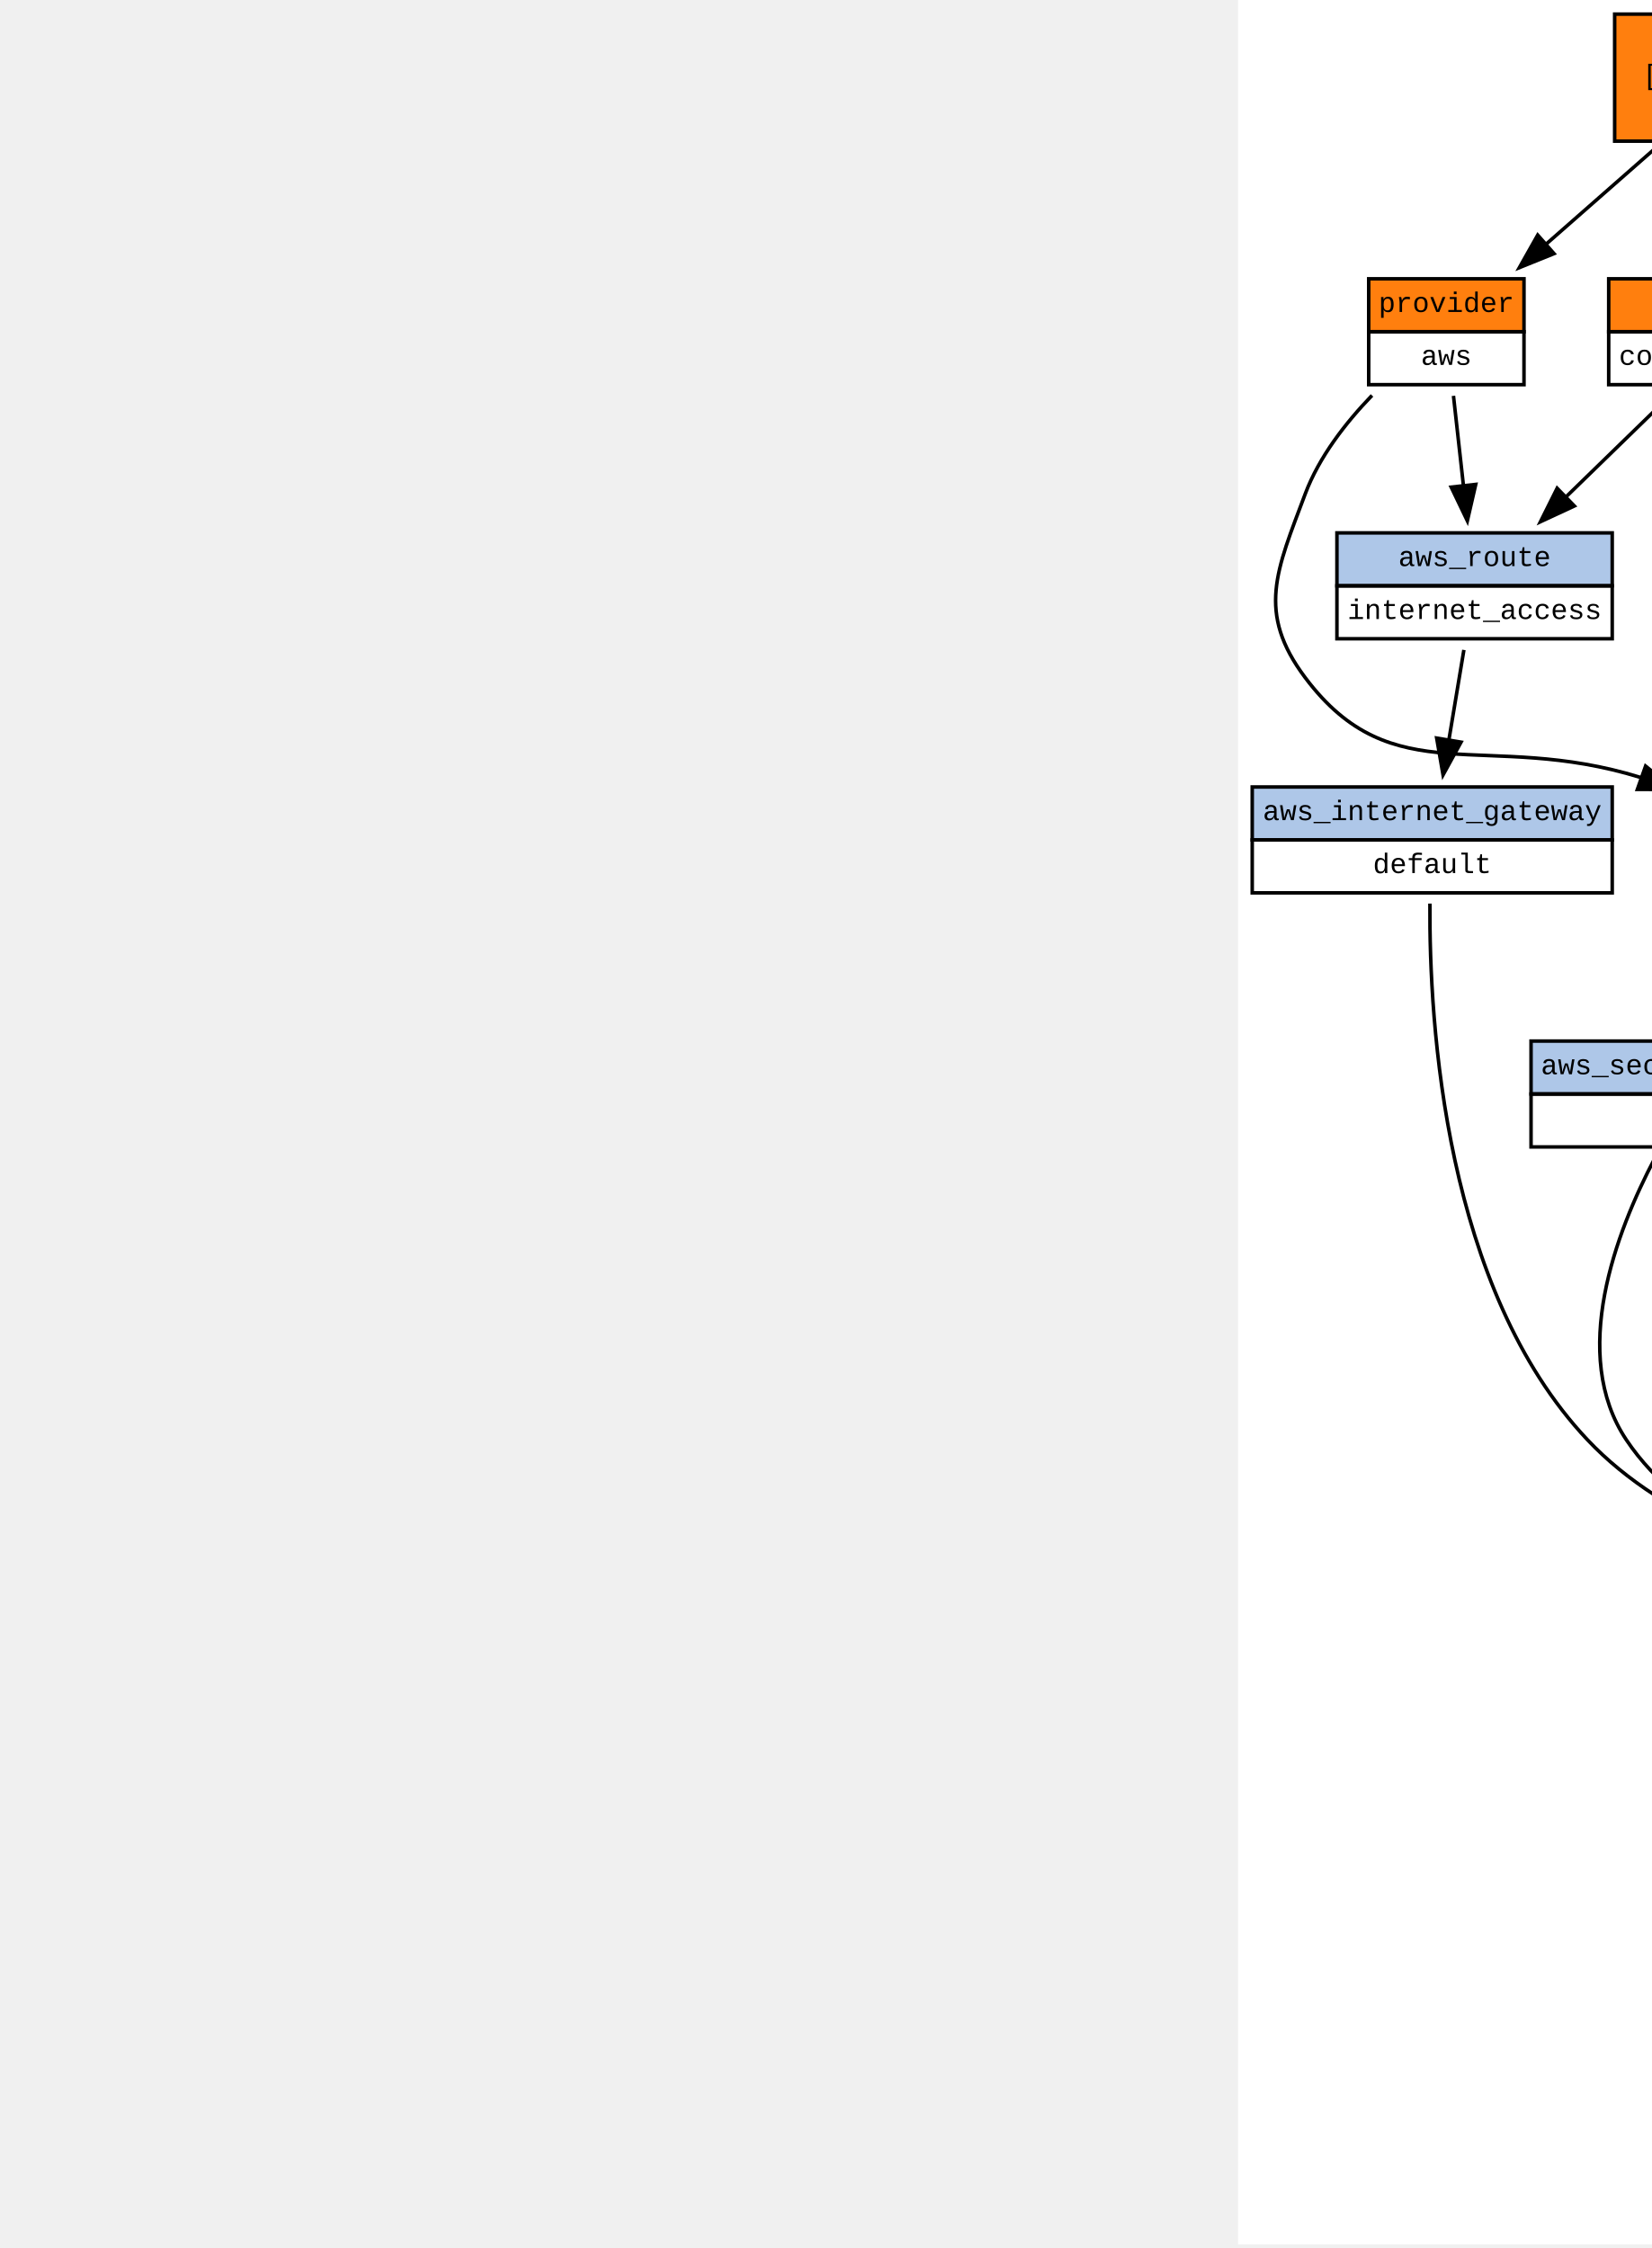
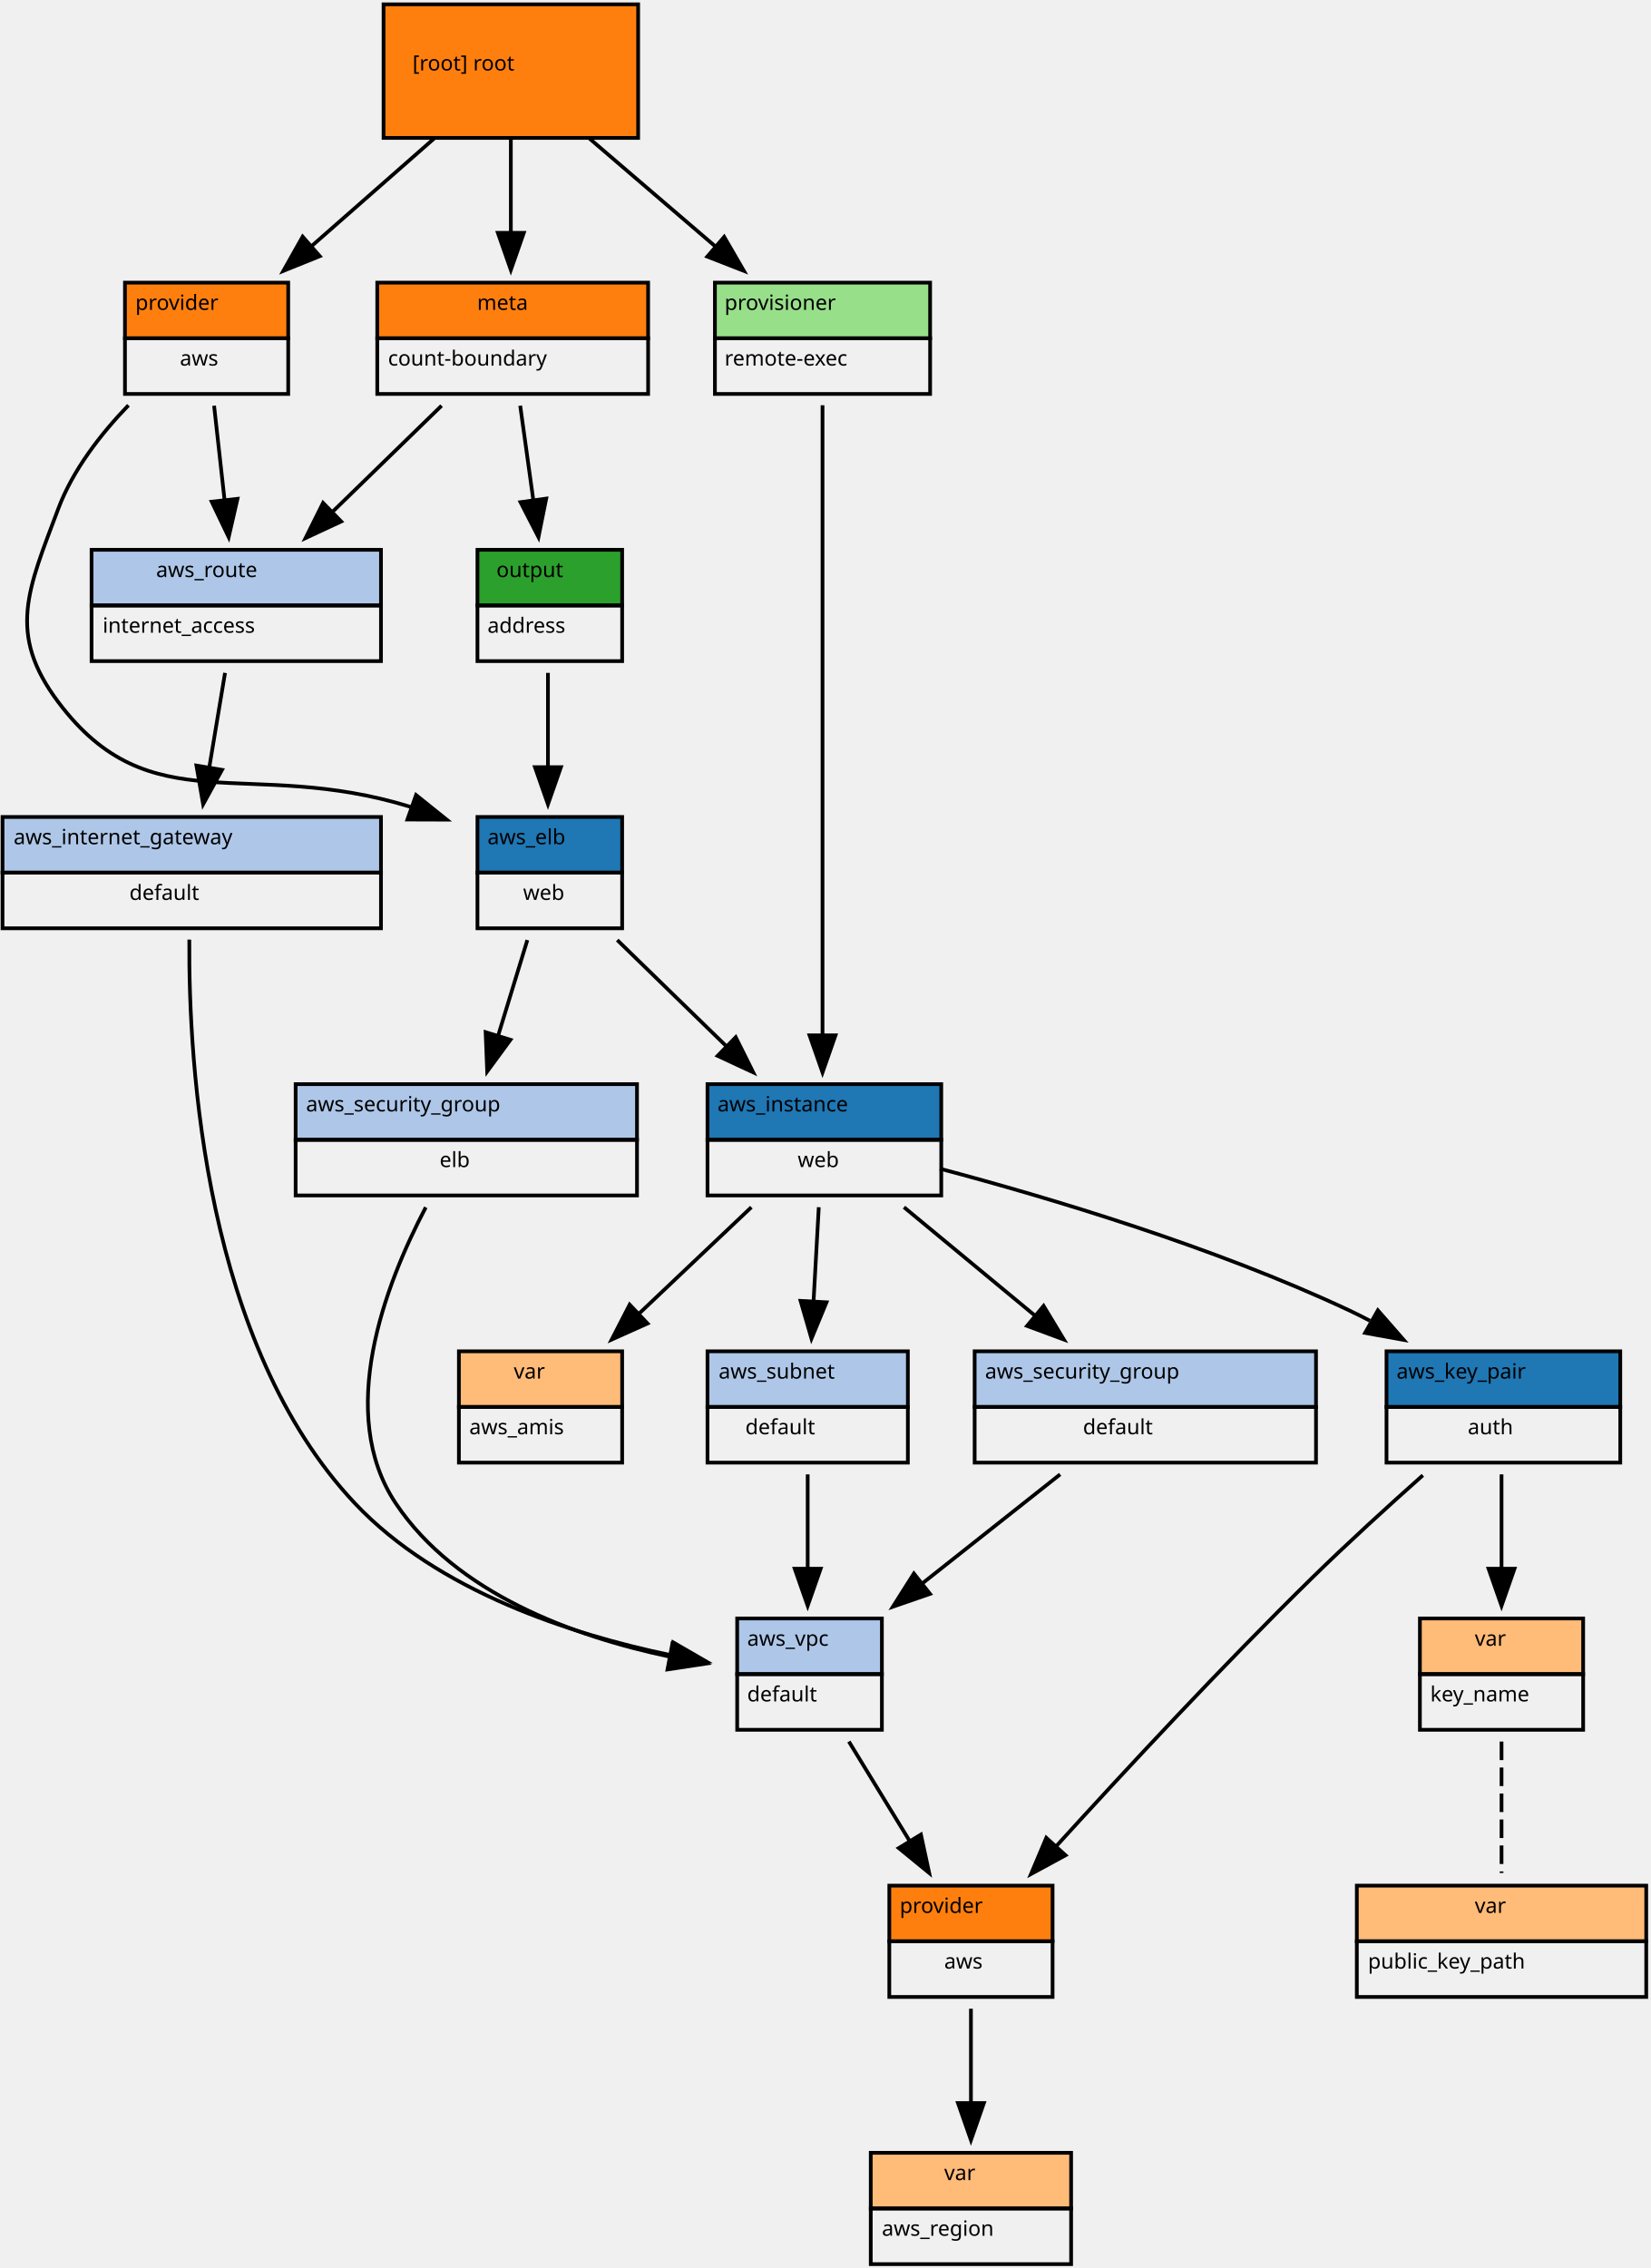
- <svg xmlns="http://www.w3.org/2000/svg">
-   <g id="viewport-20190404033500047" class="svg-pan-zoom_viewport" transform="matrix(1.41195,0,0,1.41195,495.3097,0)" style="transform: matrix(1.41195, 0, 0, 1.41195, 495.31, 0);">
-     <g id="graph0" class="graph" transform="scale(1 1) rotate(0) translate(4 632)">
-       <polygon fill="#ffffff" stroke="transparent" points="-4,4 -4,-632 463,-632 463,4 -4,4" />
-       <g id="clust2" class="cluster">
- 
- </g>
-       <g id="clust3" class="cluster">
- 
- </g>
-       <g id="clust4" class="cluster">
- 
- </g>
-       <g id="clust5" class="cluster">
- 
- </g>
-       <g id="node_0" class="node" fill="#1f77b4" opacity="1">
-         <polygon fill="none" stroke="#000000" points="128,-394 128,-409 167,-409 167,-394 128,-394" style="fill: rgb(31, 119, 180);" />
-         <text text-anchor="start" x="130.697" y="-399.6" font-family="courier new" font-size="8.00" fill="#000000">aws_elb</text>
-         <polygon fill="none" stroke="#000000" points="128,-379 128,-394 167,-394 167,-379 128,-379" />
-         <text text-anchor="start" x="140.299" y="-384.6" font-family="courier new" font-size="8.00" fill="#000000">web</text>
-       </g>
-       <g id="node_1" class="node" fill="#1f77b4" opacity="1">
-         <polygon fill="none" stroke="#000000" points="190,-322 190,-337 253,-337 253,-322 190,-322" style="fill: rgb(31, 119, 180);" />
-         <text text-anchor="start" x="192.695" y="-327.6" font-family="courier new" font-size="8.00" fill="#000000">aws_instance</text>
-         <polygon fill="none" stroke="#000000" points="190,-307 190,-322 253,-322 253,-307 190,-307" />
-         <text text-anchor="start" x="214.299" y="-312.6" font-family="courier new" font-size="8.00" fill="#000000">web</text>
-       </g>
-       <g id="edge_0" class="edge" opacity="1">
-         <path fill="none" stroke="#000000" d="M165.673,-375.831C174.525,-367.219 185.249,-356.785 194.889,-347.405" />
-         <polygon fill="#000000" stroke="#000000" points="197.606,-349.645 202.333,-340.163 192.725,-344.628 197.606,-349.645" />
-       </g>
-       <g id="node_6" class="node" fill="#aec7e8" opacity="1">
-         <polygon fill="none" stroke="#000000" points="79,-322 79,-337 171,-337 171,-322 79,-322" style="fill: rgb(174, 199, 232);" />
-         <text text-anchor="start" x="81.793" y="-327.6" font-family="courier new" font-size="8.00" fill="#000000">aws_security_group</text>
-         <polygon fill="none" stroke="#000000" points="79,-307 79,-322 171,-322 171,-307 79,-307" />
-         <text text-anchor="start" x="117.799" y="-312.6" font-family="courier new" font-size="8.00" fill="#000000">elb</text>
-       </g>
-       <g id="edge_1" class="edge" opacity="1">
-         <path fill="none" stroke="#000000" d="M141.448,-375.831C139.07,-368.046 136.236,-358.773 133.597,-350.135" />
-         <polygon fill="#000000" stroke="#000000" points="136.896,-348.954 130.626,-340.413 130.201,-351 136.896,-348.954" />
-       </g>
-       <g id="node_3" class="node" fill="#1f77b4" opacity="1">
-         <polygon fill="none" stroke="#000000" points="373,-250 373,-265 436,-265 436,-250 373,-250" style="fill: rgb(31, 119, 180);" />
-         <text text-anchor="start" x="375.695" y="-255.6" font-family="courier new" font-size="8.00" fill="#000000">aws_key_pair</text>
-         <polygon fill="none" stroke="#000000" points="373,-235 373,-250 436,-250 436,-235 373,-235" />
-         <text text-anchor="start" x="394.898" y="-240.6" font-family="courier new" font-size="8.00" fill="#000000">auth</text>
-       </g>
-       <g id="edge_2" class="edge" opacity="1">
-         <path fill="none" stroke="#000000" d="M252.608,-314.221C281.971,-306.426 326.528,-293.135 363,-276 364.831,-275.14 366.679,-274.212 368.524,-273.238" />
-         <polygon fill="#000000" stroke="#000000" points="370.672,-276.044 377.645,-268.067 367.22,-269.954 370.672,-276.044" />
-       </g>
-       <g id="node_5" class="node" fill="#aec7e8" opacity="1">
-         <polygon fill="none" stroke="#000000" points="262,-250 262,-265 354,-265 354,-250 262,-250" style="fill: rgb(174, 199, 232);" />
-         <text text-anchor="start" x="264.793" y="-255.6" font-family="courier new" font-size="8.00" fill="#000000">aws_security_group</text>
-         <polygon fill="none" stroke="#000000" points="262,-235 262,-250 354,-250 354,-235 262,-235" />
-         <text text-anchor="start" x="291.197" y="-240.6" font-family="courier new" font-size="8.00" fill="#000000">default</text>
-       </g>
-       <g id="edge_3" class="edge" opacity="1">
-         <path fill="none" stroke="#000000" d="M242.954,-303.831C253.669,-294.963 266.719,-284.164 278.309,-274.572" />
-         <polygon fill="#000000" stroke="#000000" points="280.581,-277.235 286.053,-268.163 276.118,-271.842 280.581,-277.235" />
-       </g>
-       <g id="node_7" class="node" fill="#aec7e8" opacity="1">
-         <polygon fill="none" stroke="#000000" points="190,-250 190,-265 244,-265 244,-250 190,-250" style="fill: rgb(174, 199, 232);" />
-         <text text-anchor="start" x="192.996" y="-255.6" font-family="courier new" font-size="8.00" fill="#000000">aws_subnet</text>
-         <polygon fill="none" stroke="#000000" points="190,-235 190,-250 244,-250 244,-235 190,-235" />
-         <text text-anchor="start" x="200.197" y="-240.6" font-family="courier new" font-size="8.00" fill="#000000">default</text>
-       </g>
-       <g id="edge_4" class="edge" opacity="1">
-         <path fill="none" stroke="#000000" d="M219.991,-303.831C219.563,-296.131 219.054,-286.974 218.579,-278.417" />
-         <polygon fill="#000000" stroke="#000000" points="222.072,-278.204 218.023,-268.413 215.083,-278.592 222.072,-278.204" />
-       </g>
-       <g id="node_10" class="node" fill="#ffbb78" opacity="1">
-         <polygon fill="none" stroke="#000000" points="123,-250 123,-265 167,-265 167,-250 123,-250" style="fill: rgb(255, 187, 120);" />
-         <text text-anchor="start" x="137.799" y="-255.6" font-family="courier new" font-size="8.00" fill="#000000">var</text>
-         <polygon fill="none" stroke="#000000" points="123,-235 123,-250 167,-250 167,-235 123,-235" />
-         <text text-anchor="start" x="125.797" y="-240.6" font-family="courier new" font-size="8.00" fill="#000000">aws_amis</text>
-       </g>
-       <g id="edge_5" class="edge" opacity="1">
-         <path fill="none" stroke="#000000" d="M201.822,-303.831C192.641,-295.134 181.499,-284.578 171.522,-275.127" />
-         <polygon fill="#000000" stroke="#000000" points="173.839,-272.5 164.172,-268.163 169.024,-277.581 173.839,-272.5" />
-       </g>
-       <g id="node_2" class="node" fill="#aec7e8" opacity="1">
-         <polygon fill="none" stroke="#000000" points="0,-394 0,-409 102,-409 102,-394 0,-394" style="fill: rgb(174, 199, 232);" />
-         <text text-anchor="start" x="2.992" y="-399.6" font-family="courier new" font-size="8.00" fill="#000000">aws_internet_gateway</text>
-         <polygon fill="none" stroke="#000000" points="0,-379 0,-394 102,-394 102,-379 0,-379" />
-         <text text-anchor="start" x="34.197" y="-384.6" font-family="courier new" font-size="8.00" fill="#000000">default</text>
-       </g>
-       <g id="node_8" class="node" fill="#aec7e8" opacity="1">
-         <polygon fill="none" stroke="#000000" points="198,-178 198,-193 237,-193 237,-178 198,-178" style="fill: rgb(174, 199, 232);" />
-         <text text-anchor="start" x="200.697" y="-183.6" font-family="courier new" font-size="8.00" fill="#000000">aws_vpc</text>
-         <polygon fill="none" stroke="#000000" points="198,-163 198,-178 237,-178 237,-163 198,-163" />
-         <text text-anchor="start" x="200.697" y="-168.6" font-family="courier new" font-size="8.00" fill="#000000">default</text>
-       </g>
-       <g id="edge_6" class="edge" opacity="1">
-         <path fill="none" stroke="#000000" d="M50.345,-375.955C50.113,-341.683 54.612,-266.788 95,-224 117.32,-200.354 153.005,-188.761 180.028,-183.14" />
-         <polygon fill="#000000" stroke="#000000" points="180.742,-186.567 189.914,-181.265 179.437,-179.69 180.742,-186.567" />
-       </g>
-       <g id="node_9" class="node" fill="#ff7f0e" opacity="1">
-         <polygon fill="none" stroke="#000000" points="239,-106 239,-121 283,-121 283,-106 239,-106" style="fill: rgb(255, 127, 14);" />
-         <text text-anchor="start" x="241.797" y="-111.6" font-family="courier new" font-size="8.00" fill="#000000">provider</text>
-         <polygon fill="none" stroke="#000000" points="239,-91 239,-106 283,-106 283,-91 239,-91" />
-         <text text-anchor="start" x="253.799" y="-96.6" font-family="courier new" font-size="8.00" fill="#000000">aws</text>
-       </g>
-       <g id="edge_7" class="edge" opacity="1">
-         <path fill="none" stroke="#000000" d="M382.796,-231.584C373.49,-223.322 362.537,-213.349 353,-204 328.725,-180.204 302.289,-151.76 284.01,-131.66" />
-         <polygon fill="#000000" stroke="#000000" points="286.495,-129.189 277.187,-124.128 281.307,-133.889 286.495,-129.189" />
-       </g>
-       <g id="node_11" class="node" fill="#ffbb78" opacity="1">
-         <polygon fill="none" stroke="#000000" points="382,-178 382,-193 426,-193 426,-178 382,-178" style="fill: rgb(255, 187, 120);" />
-         <text text-anchor="start" x="396.799" y="-183.6" font-family="courier new" font-size="8.00" fill="#000000">var</text>
-         <polygon fill="none" stroke="#000000" points="382,-163 382,-178 426,-178 426,-163 382,-163" />
-         <text text-anchor="start" x="384.797" y="-168.6" font-family="courier new" font-size="8.00" fill="#000000">key_name</text>
-       </g>
-       <g id="edge_8" class="edge" opacity="1">
-         <path fill="none" stroke="#000000" d="M404,-231.831C404,-224.131 404,-214.974 404,-206.417" />
-         <polygon fill="#000000" stroke="#000000" points="407.5,-206.413 404,-196.413 400.5,-206.413 407.5,-206.413" />
-       </g>
-       <g id="node_4" class="node" fill="#aec7e8" opacity="1">
-         <polygon fill="none" stroke="#000000" points="24,-466 24,-481 102,-481 102,-466 24,-466" style="fill: rgb(174, 199, 232);" />
-         <text text-anchor="start" x="41.397" y="-471.6" font-family="courier new" font-size="8.00" fill="#000000">aws_route</text>
-         <polygon fill="none" stroke="#000000" points="24,-451 24,-466 102,-466 102,-451 24,-451" />
-         <text text-anchor="start" x="26.994" y="-456.6" font-family="courier new" font-size="8.00" fill="#000000">internet_access</text>
-       </g>
-       <g id="edge_10" class="edge" opacity="1">
-         <path fill="none" stroke="#000000" d="M59.972,-447.831C58.688,-440.131 57.162,-430.974 55.736,-422.417" />
-         <polygon fill="#000000" stroke="#000000" points="59.165,-421.702 54.069,-412.413 52.261,-422.853 59.165,-421.702" />
-       </g>
-       <g id="edge_11" class="edge" opacity="1">
-         <path fill="none" stroke="#000000" d="M285.037,-231.831C273.829,-222.963 260.179,-212.164 248.056,-202.572" />
-         <polygon fill="#000000" stroke="#000000" points="249.97,-199.623 239.956,-196.163 245.626,-205.113 249.97,-199.623" />
-       </g>
-       <g id="edge_12" class="edge" opacity="1">
-         <path fill="none" stroke="#000000" d="M114.075,-303.803C103.063,-282.849 89.826,-248.21 106,-224 122.295,-199.608 154.182,-188.133 179.614,-182.745" />
-         <polygon fill="#000000" stroke="#000000" points="180.521,-186.136 189.701,-180.846 179.226,-179.257 180.521,-186.136" />
-       </g>
-       <g id="edge_13" class="edge" opacity="1">
-         <path fill="none" stroke="#000000" d="M217,-231.831C217,-224.131 217,-214.974 217,-206.417" />
-         <polygon fill="#000000" stroke="#000000" points="220.5,-206.413 217,-196.413 213.5,-206.413 220.5,-206.413" />
-       </g>
-       <g id="edge_14" class="edge" opacity="1">
-         <path fill="none" stroke="#000000" d="M228.103,-159.831C233.067,-151.708 239.022,-141.964 244.493,-133.012" />
-         <polygon fill="#000000" stroke="#000000" points="247.519,-134.771 249.747,-124.413 241.546,-131.121 247.519,-134.771" />
-       </g>
-       <g id="node_16" class="node" fill="#ffbb78" opacity="1">
-         <polygon fill="none" stroke="#000000" points="234,-34 234,-49 288,-49 288,-34 234,-34" style="fill: rgb(255, 187, 120);" />
-         <text text-anchor="start" x="253.799" y="-39.6" font-family="courier new" font-size="8.00" fill="#000000">var</text>
-         <polygon fill="none" stroke="#000000" points="234,-19 234,-34 288,-34 288,-19 234,-19" />
-         <text text-anchor="start" x="236.996" y="-24.6" font-family="courier new" font-size="8.00" fill="#000000">aws_region</text>
-       </g>
-       <g id="edge_20" class="edge" opacity="1">
-         <path fill="none" stroke="#000000" d="M261,-87.831C261,-80.131 261,-70.974 261,-62.417" />
-         <polygon fill="#000000" stroke="#000000" points="264.5,-62.413 261,-52.413 257.5,-62.413 264.5,-62.413" />
-       </g>
-       <g id="node_13" class="node" fill="#ff7f0e" opacity="1">
-         <polygon fill="none" stroke="#000000" points="101,-538 101,-553 174,-553 174,-538 101,-538" style="fill: rgb(255, 127, 14);" />
-         <text text-anchor="start" x="127.898" y="-543.6" font-family="courier new" font-size="8.00" fill="#000000">meta</text>
-         <polygon fill="none" stroke="#000000" points="101,-523 101,-538 174,-538 174,-523 101,-523" />
-         <text text-anchor="start" x="103.894" y="-528.6" font-family="courier new" font-size="8.00" fill="#000000">count-boundary</text>
-       </g>
-       <g id="edge_15" class="edge" opacity="1">
-         <path fill="none" stroke="#000000" d="M118.327,-519.831C109.475,-511.219 98.751,-500.785 89.111,-491.405" />
-         <polygon fill="#000000" stroke="#000000" points="91.275,-488.628 81.667,-484.163 86.394,-493.645 91.275,-488.628" />
-       </g>
-       <g id="node_14" class="node" fill="#2ca02c" opacity="1">
-         <polygon fill="none" stroke="#000000" points="128,-466 128,-481 167,-481 167,-466 128,-466" style="fill: rgb(44, 160, 44);" />
-         <text text-anchor="start" x="133.098" y="-471.6" font-family="courier new" font-size="8.00" fill="#000000">output</text>
-         <polygon fill="none" stroke="#000000" points="128,-451 128,-466 167,-466 167,-451 128,-451" />
-         <text text-anchor="start" x="130.697" y="-456.6" font-family="courier new" font-size="8.00" fill="#000000">address</text>
-       </g>
-       <g id="edge_16" class="edge" opacity="1">
-         <path fill="none" stroke="#000000" d="M139.523,-519.831C140.593,-512.131 141.865,-502.974 143.053,-494.417" />
-         <polygon fill="#000000" stroke="#000000" points="146.534,-494.8 144.443,-484.413 139.6,-493.837 146.534,-494.8" />
-       </g>
-       <g id="node_15" class="node" fill="#ff7f0e" opacity="1">
-         <polygon fill="none" stroke="#000000" points="33,-538 33,-553 77,-553 77,-538 33,-538" style="fill: rgb(255, 127, 14);" />
-         <text text-anchor="start" x="35.797" y="-543.6" font-family="courier new" font-size="8.00" fill="#000000">provider</text>
-         <polygon fill="none" stroke="#000000" points="33,-523 33,-538 77,-538 77,-523 33,-523" />
-         <text text-anchor="start" x="47.799" y="-528.6" font-family="courier new" font-size="8.00" fill="#000000">aws</text>
-       </g>
-       <g id="edge_18" class="edge" opacity="1">
-         <path fill="none" stroke="#000000" d="M33.942,-519.951C26.463,-512.2 18.93,-502.507 15,-492 6.905,-470.353 1.133,-458.489 15,-440 39.896,-406.806 65.916,-425.329 110.022,-411.704" />
-         <polygon fill="#000000" stroke="#000000" points="111.452,-414.911 119.714,-408.278 109.119,-408.311 111.452,-414.911" />
-       </g>
-       <g id="edge_19" class="edge" opacity="1">
-         <path fill="none" stroke="#000000" d="M57.019,-519.831C57.874,-512.131 58.892,-502.974 59.843,-494.417" />
-         <polygon fill="#000000" stroke="#000000" points="63.328,-494.739 60.954,-484.413 56.371,-493.966 63.328,-494.739" />
-       </g>
-       <g id="node_17" class="node" fill="#98df8a" opacity="1">
-         <polygon fill="none" stroke="#000000" points="192,-538 192,-553 250,-553 250,-538 192,-538" style="fill: rgb(152, 223, 138);" />
-         <text text-anchor="start" x="194.596" y="-543.6" font-family="courier new" font-size="8.00" fill="#000000">provisioner</text>
-         <polygon fill="none" stroke="#000000" points="192,-523 192,-538 250,-538 250,-523 192,-523" />
-         <text text-anchor="start" x="194.596" y="-528.6" font-family="courier new" font-size="8.00" fill="#000000">remote-exec</text>
-       </g>
-       <g id="edge_21" class="edge" opacity="1">
-         <path fill="none" stroke="#000000" d="M221,-519.956C221,-482.394 221,-395.554 221,-350.41" />
-         <polygon fill="#000000" stroke="#000000" points="224.5,-350.145 221,-340.145 217.5,-350.145 224.5,-350.145" />
-       </g>
-       <g id="node_18" class="node" fill="#ff7f0e" opacity="1">
-         <polygon fill="#ff7f0e" stroke="#000000" points="171.309,-628 102.691,-628 102.691,-592 171.309,-592 171.309,-628" style="fill: rgb(255, 127, 14);" />
-         <text text-anchor="middle" x="137" y="-608.131" font-family="courier new" font-size="8.00" fill="#000000">[root] root</text>
-       </g>
-       <g id="edge_22" class="edge" opacity="1">
-         <path fill="none" stroke="#000000" d="M137,-591.831C137,-584.131 137,-574.974 137,-566.417" />
-         <polygon fill="#000000" stroke="#000000" points="140.5,-566.413 137,-556.413 133.5,-566.413 140.5,-566.413" />
-       </g>
-       <g id="edge_23" class="edge" opacity="1">
-         <path fill="none" stroke="#000000" d="M116.308,-591.831C106.305,-583.048 94.145,-572.371 83.3,-562.849" />
-         <polygon fill="#000000" stroke="#000000" points="85.509,-560.131 75.685,-556.163 80.891,-565.391 85.509,-560.131" />
-       </g>
-       <g id="edge_24" class="edge" opacity="1">
-         <path fill="none" stroke="#000000" d="M158.197,-591.831C168.443,-583.048 180.9,-572.371 192.01,-562.849" />
-         <polygon fill="#000000" stroke="#000000" points="194.495,-565.328 199.81,-556.163 189.94,-560.013 194.495,-565.328" />
-       </g>
-       <g id="node_12" class="node" fill="#ffbb78" opacity="1">
-         <polygon fill="none" stroke="#000000" points="365,-106 365,-121 443,-121 443,-106 365,-106" style="fill: rgb(255, 187, 120);" />
-         <text text-anchor="start" x="396.799" y="-111.6" font-family="courier new" font-size="8.00" fill="#000000">var</text>
-         <polygon fill="none" stroke="#000000" points="365,-91 365,-106 443,-106 443,-91 365,-91" />
-         <text text-anchor="start" x="367.994" y="-96.6" font-family="courier new" font-size="8.00" fill="#000000">public_key_path</text>
-       </g>
-       <g id="edge_25" class="edge" opacity="1">
-         <path fill="none" stroke="#000000" stroke-dasharray="5,2" d="M404,-159.831C404,-149 404,-135.288 404,-124.413" />
-       </g>
-       <g id="edge_17" class="edge" opacity="1">
-         <path fill="none" stroke="#000000" d="M147,-447.831C147,-440.131 147,-430.974 147,-422.417" />
-         <polygon fill="#000000" stroke="#000000" points="150.5,-422.413 147,-412.413 143.5,-422.413 150.5,-422.413" />
-       </g>
+ <svg xmlns="http://www.w3.org/2000/svg" viewBox="0 0 628 863">
+   <g fill="none" fill-rule="evenodd">
+     <path stroke="#000" stroke-width="1.412" fill="#1F77B4" fill-rule="nonzero" d="M181.687 332.044v-21.179h55.066v21.179z" />
+     <text fill="#000" font-family="sans-serif" font-size="8" transform="translate(181.687 310.865)">
+       <tspan x="3.808" y="10.389">aws_elb</tspan>
+     </text>
+     <path stroke="#000" stroke-width="1.412" d="M181.687 353.223v-21.179h55.066v21.179z" />
+     <text fill="#000" font-family="sans-serif" font-size="8" transform="translate(181.687 310.865)">
+       <tspan x="17.365" y="31.568">web</tspan>
+     </text>
+     <path stroke="#000" stroke-width="1.412" fill="#1F77B4" fill-rule="nonzero" d="M269.228 433.704v-21.179h88.953v21.179z" />
+     <text fill="#000" font-family="sans-serif" font-size="8" transform="translate(269.228 412.525)">
+       <tspan x="3.806" y="10.389">aws_instance</tspan>
+     </text>
+     <path stroke="#000" stroke-width="1.412" d="M269.228 454.883v-21.179h88.953v21.179z" />
+     <text fill="#000" font-family="sans-serif" font-size="8" transform="translate(269.228 412.525)">
+       <tspan x="34.309" y="31.568">web</tspan>
+     </text>
+     <g stroke="#000" stroke-width="1.412">
+       <path d="M234.88 357.698l41.252 40.137" />
+       <path fill="#000" fill-rule="nonzero" d="M279.968 394.672l6.674 13.388-13.566-6.304z" />
+     </g>
+     <path stroke="#000" stroke-width="1.412" fill="#AEC7E8" fill-rule="nonzero" d="M112.502 433.704v-21.179h129.899v21.179z" />
+     <text fill="#000" font-family="sans-serif" font-size="8" transform="translate(112.502 412.525)">
+       <tspan x="3.944" y="10.389">aws_security_group</tspan>
+     </text>
+     <path stroke="#000" stroke-width="1.412" d="M112.502 454.883v-21.179h129.899v21.179z" />
+     <text fill="#000" font-family="sans-serif" font-size="8" transform="translate(112.502 412.525)">
+       <tspan x="54.782" y="31.568">elb</tspan>
+     </text>
+     <g stroke="#000" stroke-width="1.412">
+       <path d="M200.676 357.698l-11.087 36.283" />
+       <path fill="#000" fill-rule="nonzero" d="M194.248 395.648l-8.853 12.059-.6-14.948z" />
+     </g>
+     <path stroke="#000" stroke-width="1.412" fill="#1F77B4" fill-rule="nonzero" d="M527.615 535.365v-21.179h88.953v21.179z" />
+     <text fill="#000" font-family="sans-serif" font-size="8" transform="translate(527.615 514.186)">
+       <tspan x="3.806" y="10.389">aws_key_pair</tspan>
+     </text>
+     <path stroke="#000" stroke-width="1.412" d="M527.615 556.544v-21.179h88.953v21.179z" />
+     <text fill="#000" font-family="sans-serif" font-size="8" transform="translate(527.615 514.186)">
+       <tspan x="30.919" y="31.568">auth</tspan>
+     </text>
+     <g stroke="#000" stroke-width="1.412">
+       <path d="M357.628 444.688c41.46 11.006 104.371 29.772 155.867 53.966a187.796 187.796 0 0 1 7.8 3.9" />
+       <path fill="#000" fill-rule="nonzero" d="M524.328 498.592l9.846 11.263-14.72-2.665z" />
+     </g>
+     <path stroke="#000" stroke-width="1.412" fill="#AEC7E8" fill-rule="nonzero" d="M370.888 535.365v-21.179h129.899v21.179z" />
+     <text fill="#000" font-family="sans-serif" font-size="8" transform="translate(370.888 514.186)">
+       <tspan x="3.944" y="10.389">aws_security_group</tspan>
+     </text>
+     <path stroke="#000" stroke-width="1.412" d="M370.888 556.544v-21.179h129.899v21.179z" />
+     <text fill="#000" font-family="sans-serif" font-size="8" transform="translate(370.888 514.186)">
+       <tspan x="41.225" y="31.568">default</tspan>
+     </text>
+     <g stroke="#000" stroke-width="1.412">
+       <path d="M343.997 459.358l49.92 41.313" />
+       <path fill="#000" fill-rule="nonzero" d="M397.124 496.911l7.727 12.809-14.028-5.195z" />
+     </g>
+     <path stroke="#000" stroke-width="1.412" fill="#AEC7E8" fill-rule="nonzero" d="M269.228 535.365v-21.179h76.245v21.179z" />
+     <text fill="#000" font-family="sans-serif" font-size="8" transform="translate(269.228 514.186)">
+       <tspan x="4.23" y="10.389">aws_subnet</tspan>
+     </text>
+     <path stroke="#000" stroke-width="1.412" d="M269.228 556.544v-21.179h76.245v21.179z" />
+     <text fill="#000" font-family="sans-serif" font-size="8" transform="translate(269.228 514.186)">
+       <tspan x="14.398" y="31.568">default</tspan>
+     </text>
+     <g stroke="#000" stroke-width="1.412">
+       <path d="M311.573 459.358l-1.993 35.884" />
+       <path fill="#000" fill-rule="nonzero" d="M314.513 495.543l-5.718 13.824-4.151-14.372z" />
+     </g>
+     <path stroke="#000" stroke-width="1.412" fill="#FFBB78" fill-rule="nonzero" d="M174.627 535.365v-21.179h62.126v21.179z" />
+     <text fill="#000" font-family="sans-serif" font-size="8" transform="translate(174.627 514.186)">
+       <tspan x="20.895" y="10.389">var</tspan>
+     </text>
+     <path stroke="#000" stroke-width="1.412" d="M174.627 556.544v-21.179h62.126v21.179z" />
+     <text fill="#000" font-family="sans-serif" font-size="8" transform="translate(174.627 514.186)">
+       <tspan x="3.949" y="31.568">aws_amis</tspan>
+     </text>
+     <g stroke="#000" stroke-width="1.412">
+       <path d="M285.92 459.358l-42.783 40.53" />
+       <path fill="#000" fill-rule="nonzero" d="M246.408 503.597l-13.648 6.123 6.851-13.298z" />
+     </g>
+     <path stroke="#000" stroke-width="1.412" fill="#AEC7E8" fill-rule="nonzero" d="M.958 332.044v-21.179h144.019v21.179z" />
+     <text fill="#000" font-family="sans-serif" font-size="8" transform="translate(.958 310.865)">
+       <tspan x="4.225" y="10.389">aws_internet_gateway</tspan>
+     </text>
+     <path stroke="#000" stroke-width="1.412" d="M.958 353.223v-21.179h144.019v21.179z" />
+     <text fill="#000" font-family="sans-serif" font-size="8" transform="translate(.958 310.865)">
+       <tspan x="48.285" y="31.568">default</tspan>
+     </text>
+     <path stroke="#000" stroke-width="1.412" fill="#AEC7E8" fill-rule="nonzero" d="M280.524 637.025v-21.179h55.066v21.179z" />
+     <text fill="#000" font-family="sans-serif" font-size="8" transform="translate(280.524 615.846)">
+       <tspan x="3.808" y="10.389">aws_vpc</tspan>
+     </text>
+     <path stroke="#000" stroke-width="1.412" d="M280.524 658.204v-21.179h55.066v21.179z" />
+     <text fill="#000" font-family="sans-serif" font-size="8" transform="translate(280.524 615.846)">
+       <tspan x="3.808" y="31.568">default</tspan>
+     </text>
+     <g stroke="#000" stroke-width="1.412">
+       <path d="M72.042 357.524c-.328 48.39 6.024 154.138 63.05 214.552 31.515 33.387 81.9 49.756 120.055 57.693" />
+       <path fill="#000" fill-rule="nonzero" d="M256.155 624.93l12.952 7.486-14.793 2.225z" />
+     </g>
+     <path stroke="#000" stroke-width="1.412" fill="#FF7F0E" fill-rule="nonzero" d="M338.414 738.685v-21.179h62.126v21.179z" />
+     <text fill="#000" font-family="sans-serif" font-size="8" transform="translate(338.414 717.506)">
+       <tspan x="3.949" y="10.389">provider</tspan>
+     </text>
+     <path stroke="#000" stroke-width="1.412" d="M338.414 759.864v-21.179h62.126v21.179z" />
+     <text fill="#000" font-family="sans-serif" font-size="8" transform="translate(338.414 717.506)">
+       <tspan x="20.895" y="31.568">aws</tspan>
+     </text>
+     <g stroke="#000" stroke-width="1.412">
+       <path d="M541.447 561.368c-13.14 11.665-28.605 25.747-42.07 38.947-34.276 33.598-71.602 73.76-97.41 102.14" />
+       <path fill="#000" fill-rule="nonzero" d="M405.474 705.944l-13.142 7.146 5.817-13.782z" />
+     </g>
+     <g>
+       <path stroke="#000" stroke-width="1.412" fill="#FFBB78" fill-rule="nonzero" d="M540.322 637.025v-21.179h62.126v21.179z" />
+       <text fill="#000" font-family="sans-serif" font-size="8" transform="translate(540.322 615.846)">
+         <tspan x="20.895" y="10.389">var</tspan>
+       </text>
+       <path stroke="#000" stroke-width="1.412" d="M540.322 658.204v-21.179h62.126v21.179z" />
+       <text fill="#000" font-family="sans-serif" font-size="8" transform="translate(540.322 615.846)">
+         <tspan x="3.949" y="31.568">key_name</tspan>
+       </text>
+     </g>
+     <g stroke="#000" stroke-width="1.412">
+       <path d="M571.385 561.018v35.884" />
+       <path fill="#000" fill-rule="nonzero" d="M576.327 596.907l-4.942 14.12-4.942-14.12z" />
+     </g>
+     <g>
+       <path stroke="#000" stroke-width="1.412" fill="#AEC7E8" fill-rule="nonzero" d="M34.844 230.383v-21.179h110.132v21.179z" />
+       <text fill="#000" font-family="sans-serif" font-size="8" transform="translate(34.844 209.204)">
+         <tspan x="24.563" y="10.389">aws_route</tspan>
+       </text>
+       <path stroke="#000" stroke-width="1.412" d="M34.844 251.562v-21.179h110.132v21.179z" />
+       <text fill="#000" font-family="sans-serif" font-size="8" transform="translate(34.844 209.204)">
+         <tspan x="4.228" y="31.568">internet_access</tspan>
+       </text>
+     </g>
+     <g stroke="#000" stroke-width="1.412">
+       <path d="M85.635 256.037l-5.98 35.884" />
+       <path fill="#000" fill-rule="nonzero" d="M84.496 292.931L77.3 306.046l-2.553-14.74z" />
+     </g>
+     <g stroke="#000" stroke-width="1.412">
+       <path d="M403.416 561.018l-52.215 41.313" />
+       <path fill="#000" fill-rule="nonzero" d="M353.903 606.495l-14.139 4.885 8.006-12.636z" />
+     </g>
+     <g stroke="#000" stroke-width="1.412">
+       <path d="M162.026 459.398c-15.548 29.585-34.238 78.495-11.401 112.678 23.008 34.44 68.03 50.642 103.939 58.25" />
+       <path fill="#000" fill-rule="nonzero" d="M255.844 625.538l12.962 7.469-14.79 2.244z" />
+     </g>
+     <g stroke="#000" stroke-width="1.412">
+       <path d="M307.351 561.018v35.884" />
+       <path fill="#000" fill-rule="nonzero" d="M312.293 596.907l-4.942 14.12-4.942-14.12z" />
+     </g>
+     <g stroke="#000" stroke-width="1.412">
+       <path d="M323.028 662.678l23.141 37.868" />
+       <path fill="#000" fill-rule="nonzero" d="M350.442 698.062l3.146 14.625-11.579-9.471z" />
+     </g>
+     <g>
+       <path stroke="#000" stroke-width="1.412" fill="#FFBB78" fill-rule="nonzero" d="M331.354 840.346v-21.179h76.245v21.179z" />
+       <text fill="#000" font-family="sans-serif" font-size="8" transform="translate(331.354 819.167)">
+         <tspan x="27.955" y="10.389">var</tspan>
+       </text>
+       <path stroke="#000" stroke-width="1.412" d="M331.354 861.525v-21.179h76.245v21.179z" />
+       <text fill="#000" font-family="sans-serif" font-size="8" transform="translate(331.354 819.167)">
+         <tspan x="4.23" y="31.568">aws_region</tspan>
+       </text>
+     </g>
+     <g stroke="#000" stroke-width="1.412">
+       <path d="M369.477 764.338v35.884" />
+       <path fill="#000" fill-rule="nonzero" d="M374.419 800.227l-4.942 14.12-4.942-14.12z" />
+     </g>
+     <g>
+       <path stroke="#000" stroke-width="1.412" fill="#FF7F0E" fill-rule="nonzero" d="M143.564 128.723v-21.179h103.072v21.179z" />
+       <text fill="#000" font-family="sans-serif" font-size="8" transform="translate(143.564 107.544)">
+         <tspan x="37.979" y="10.389">meta</tspan>
+       </text>
+       <path stroke="#000" stroke-width="1.412" d="M143.564 149.902v-21.179h103.072v21.179z" />
+       <text fill="#000" font-family="sans-serif" font-size="8" transform="translate(143.564 107.544)">
+         <tspan x="4.087" y="31.568">count-boundary</tspan>
+       </text>
+     </g>
+     <g stroke="#000" stroke-width="1.412">
+       <path d="M168.028 154.376l-41.251 40.137" />
+       <path fill="#000" fill-rule="nonzero" d="M129.833 198.434l-13.566 6.304 6.674-13.388z" />
+     </g>
+     <g>
+       <path stroke="#000" stroke-width="1.412" fill="#2CA02C" fill-rule="nonzero" d="M181.687 230.383v-21.179h55.066v21.179z" />
+       <text fill="#000" font-family="sans-serif" font-size="8" transform="translate(181.687 209.204)">
+         <tspan x="7.198" y="10.389">output</tspan>
+       </text>
+       <path stroke="#000" stroke-width="1.412" d="M181.687 251.562v-21.179h55.066v21.179z" />
+       <text fill="#000" font-family="sans-serif" font-size="8" transform="translate(181.687 209.204)">
+         <tspan x="3.808" y="31.568">address</tspan>
+       </text>
+     </g>
+     <g stroke="#000" stroke-width="1.412">
+       <path d="M197.958 154.376l4.984 35.884" />
+       <path fill="#000" fill-rule="nonzero" d="M207.856 189.72l-2.952 14.665-6.838-13.306z" />
+     </g>
+     <g>
+       <path stroke="#000" stroke-width="1.412" fill="#FF7F0E" fill-rule="nonzero" d="M47.552 128.723v-21.179h62.126v21.179z" />
+       <text fill="#000" font-family="sans-serif" font-size="8" transform="translate(47.552 107.544)">
+         <tspan x="3.949" y="10.389">provider</tspan>
+       </text>
+       <path stroke="#000" stroke-width="1.412" d="M47.552 149.902v-21.179h62.126v21.179z" />
+       <text fill="#000" font-family="sans-serif" font-size="8" transform="translate(47.552 107.544)">
+         <tspan x="20.895" y="31.568">aws</tspan>
+       </text>
+     </g>
+     <g stroke="#000" stroke-width="1.412">
+       <path d="M48.882 154.208c-10.56 10.943-21.196 24.629-26.744 39.465-11.43 30.564-19.58 47.316 0 73.421 35.151 46.869 71.89 20.715 134.165 39.953" />
+       <path fill="#000" fill-rule="nonzero" d="M158.322 302.519l11.666 9.365-14.959-.046z" />
+     </g>
+     <g stroke="#000" stroke-width="1.412">
+       <path d="M81.465 154.376l3.988 35.884" />
+       <path fill="#000" fill-rule="nonzero" d="M90.374 189.806l-3.352 14.579-6.471-13.488z" />
+     </g>
+     <g>
+       <path stroke="#000" stroke-width="1.412" fill="#98DF8A" fill-rule="nonzero" d="M272.052 128.723v-21.179h81.893v21.179z" />
+       <text fill="#000" font-family="sans-serif" font-size="8" transform="translate(272.052 107.544)">
+         <tspan x="3.665" y="10.389">provisioner</tspan>
+       </text>
+       <path stroke="#000" stroke-width="1.412" d="M272.052 149.902v-21.179h81.893v21.179z" />
+       <text fill="#000" font-family="sans-serif" font-size="8" transform="translate(272.052 107.544)">
+         <tspan x="3.665" y="31.568">remote-exec</tspan>
+       </text>
+     </g>
+     <g stroke="#000" stroke-width="1.412">
+       <path d="M312.998 154.201v239.39" />
+       <path fill="#000" fill-rule="nonzero" d="M317.94 393.965l-4.942 14.119-4.942-14.119z" />
+     </g>
+     <g>
+       <path stroke="#000" stroke-width="1.412" fill="#FF7F0E" fill-rule="nonzero" d="M242.837 1.648h-96.885v50.83h96.885z" />
+       <text fill="#000" font-family="sans-serif" font-size="8" transform="translate(144.976 1.648)">
+         <tspan x="12.002" y="25.17">[root] root</tspan>
+       </text>
+     </g>
+     <g stroke="#000" stroke-width="1.412">
+       <path d="M194.395 52.716V88.6" />
+       <path fill="#000" fill-rule="nonzero" d="M199.337 88.605l-4.942 14.12-4.942-14.12z" />
+     </g>
+     <g stroke="#000" stroke-width="1.412">
+       <path d="M165.179 52.716l-46.606 40.922" />
+       <path fill="#000" fill-rule="nonzero" d="M121.692 97.476l-13.87 5.602 7.349-13.029z" />
+     </g>
+     <g stroke="#000" stroke-width="1.412">
+       <path d="M224.324 52.716l47.742 40.922" />
+       <path fill="#000" fill-rule="nonzero" d="M275.575 90.137l7.505 12.941-13.937-5.437z" />
+     </g>
+     <g>
+       <path stroke="#000" stroke-width="1.412" fill="#FFBB78" fill-rule="nonzero" d="M516.32 738.685v-21.179h110.132v21.179z" />
+       <text fill="#000" font-family="sans-serif" font-size="8" transform="translate(516.32 717.506)">
+         <tspan x="44.898" y="10.389">var</tspan>
+       </text>
+       <path stroke="#000" stroke-width="1.412" d="M516.32 759.864v-21.179h110.132v21.179z" />
+       <text fill="#000" font-family="sans-serif" font-size="8" transform="translate(516.32 717.506)">
+         <tspan x="4.228" y="31.568">public_key_path</tspan>
+       </text>
+     </g>
+     <g stroke="#000" stroke-dasharray="7.06 2.824" stroke-width="1.412">
+       <path d="M571.385 662.678v50.009" />
+     </g>
+     <g stroke="#000" stroke-width="1.412">
+       <path d="M208.514 256.037v35.884" />
+       <path fill="#000" fill-rule="nonzero" d="M213.456 291.926l-4.942 14.12-4.942-14.12z" />
    </g>
  </g>
</svg>
